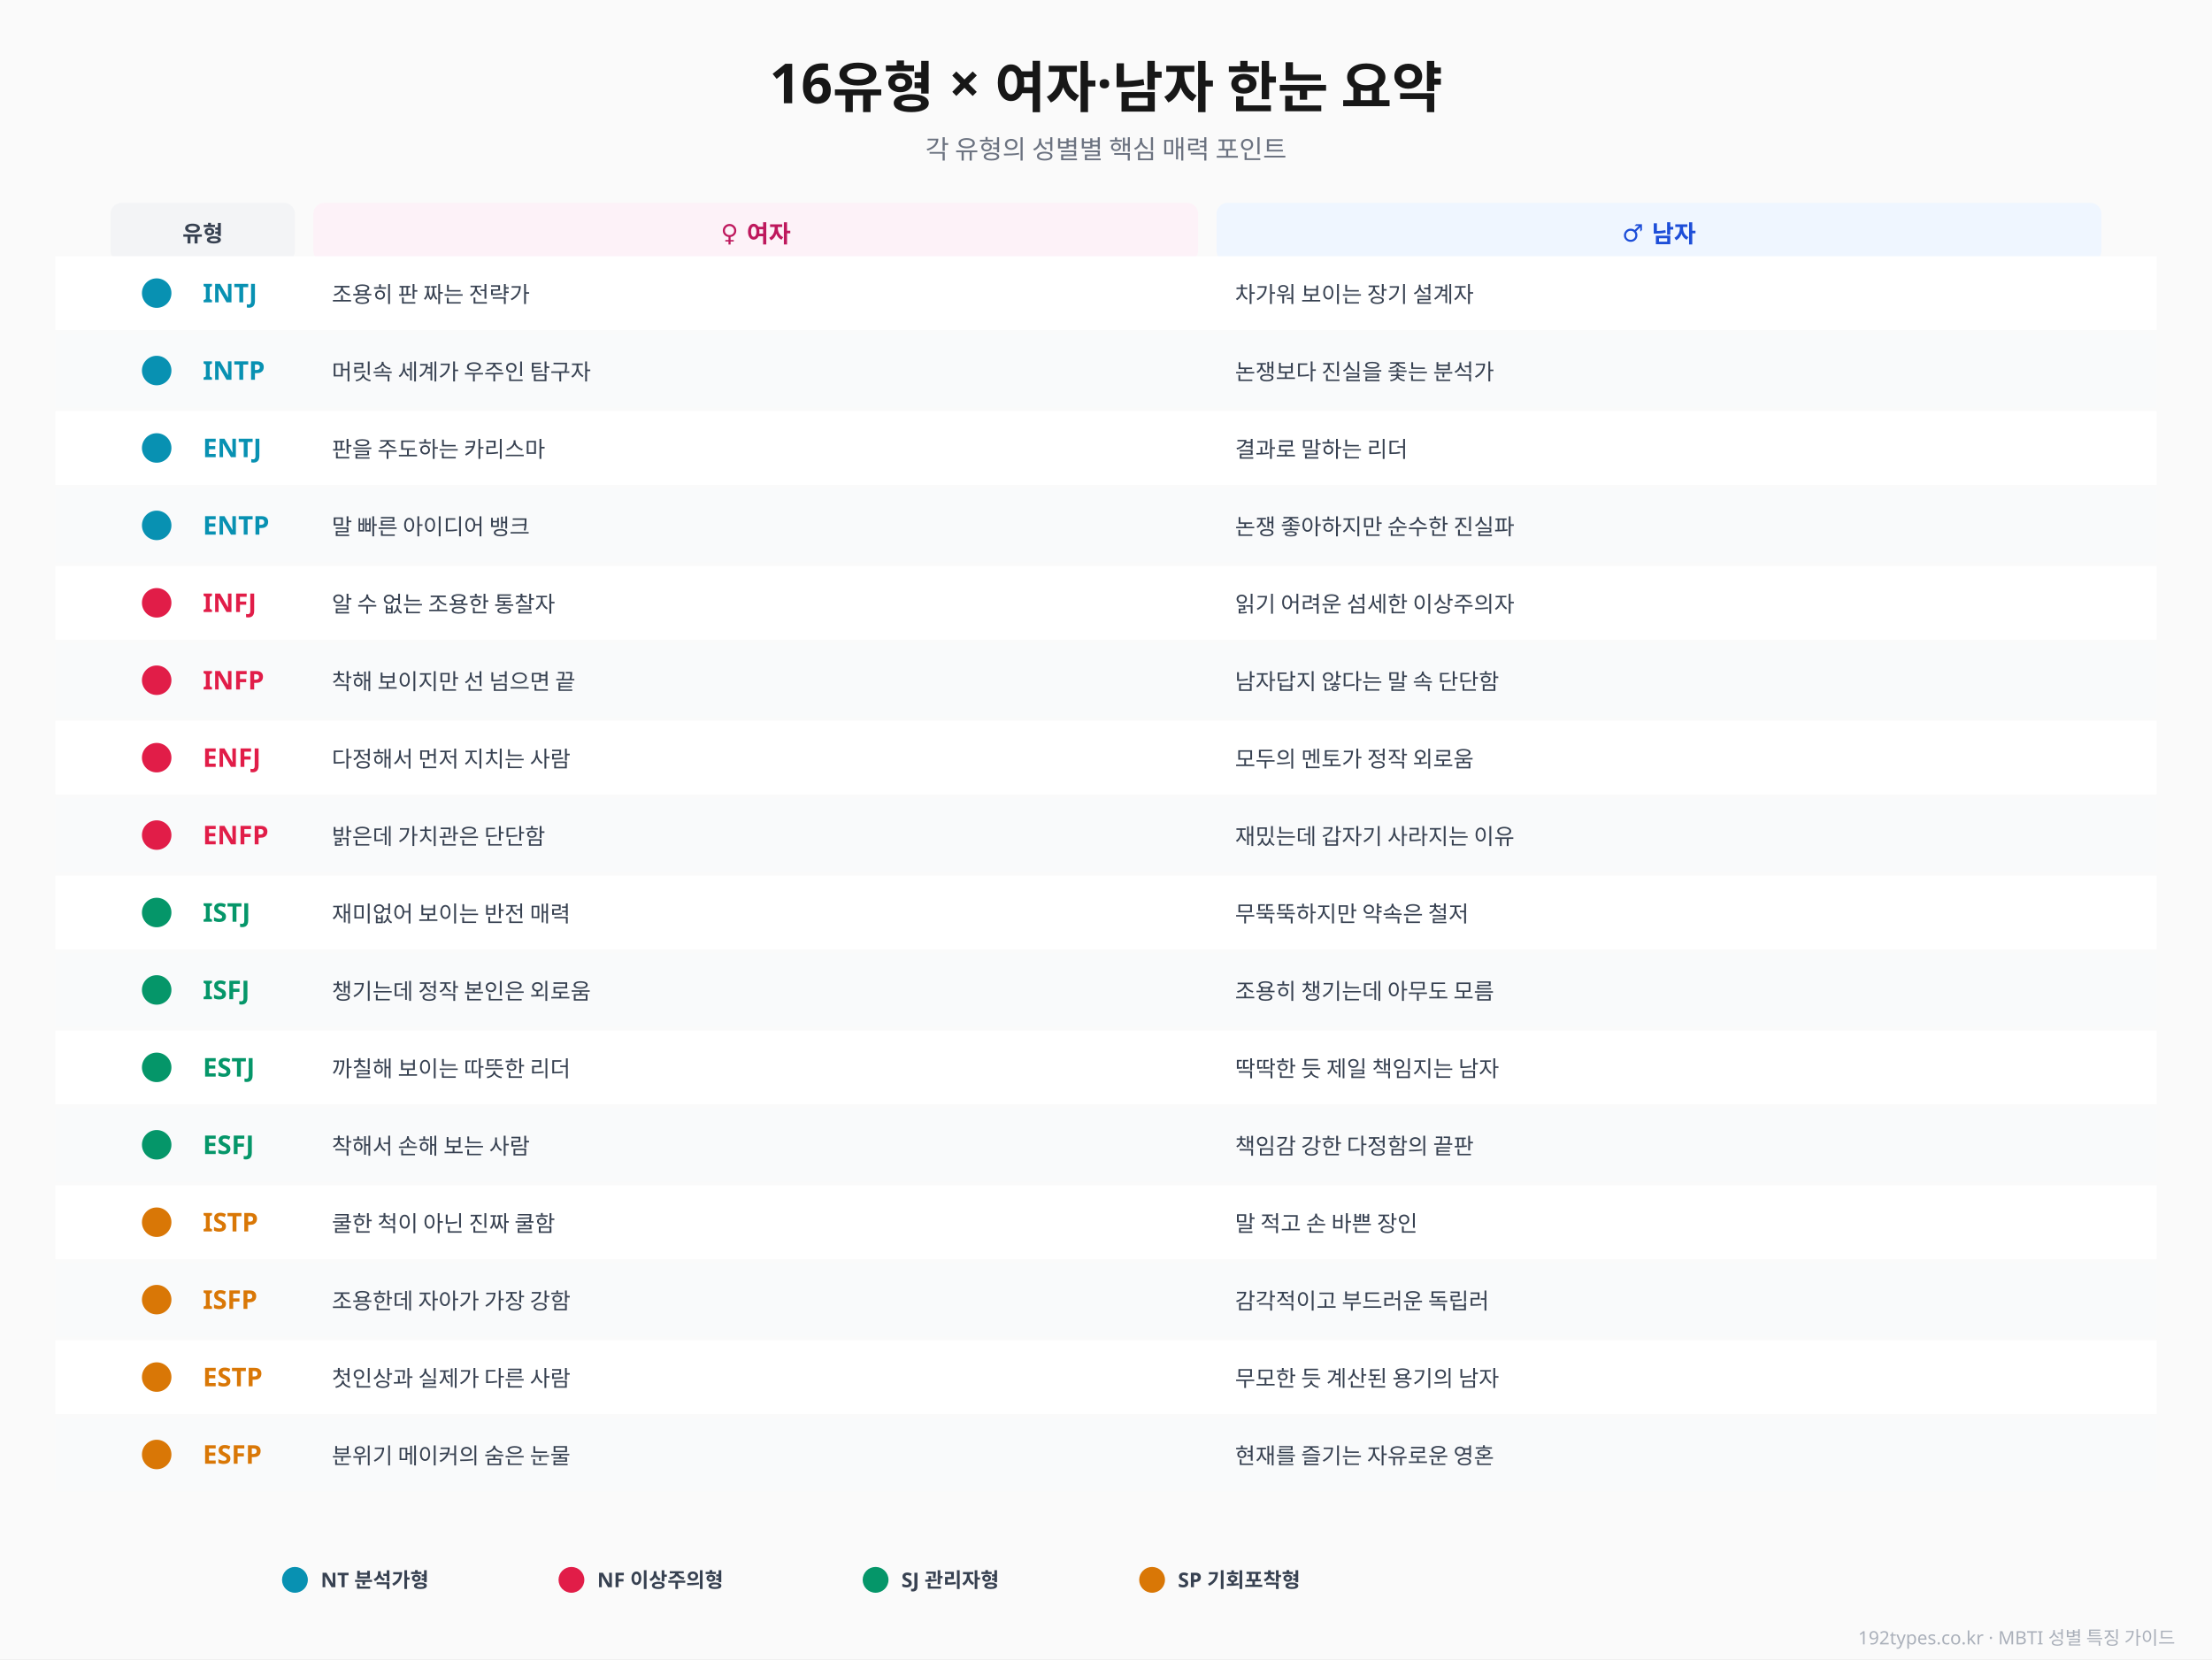
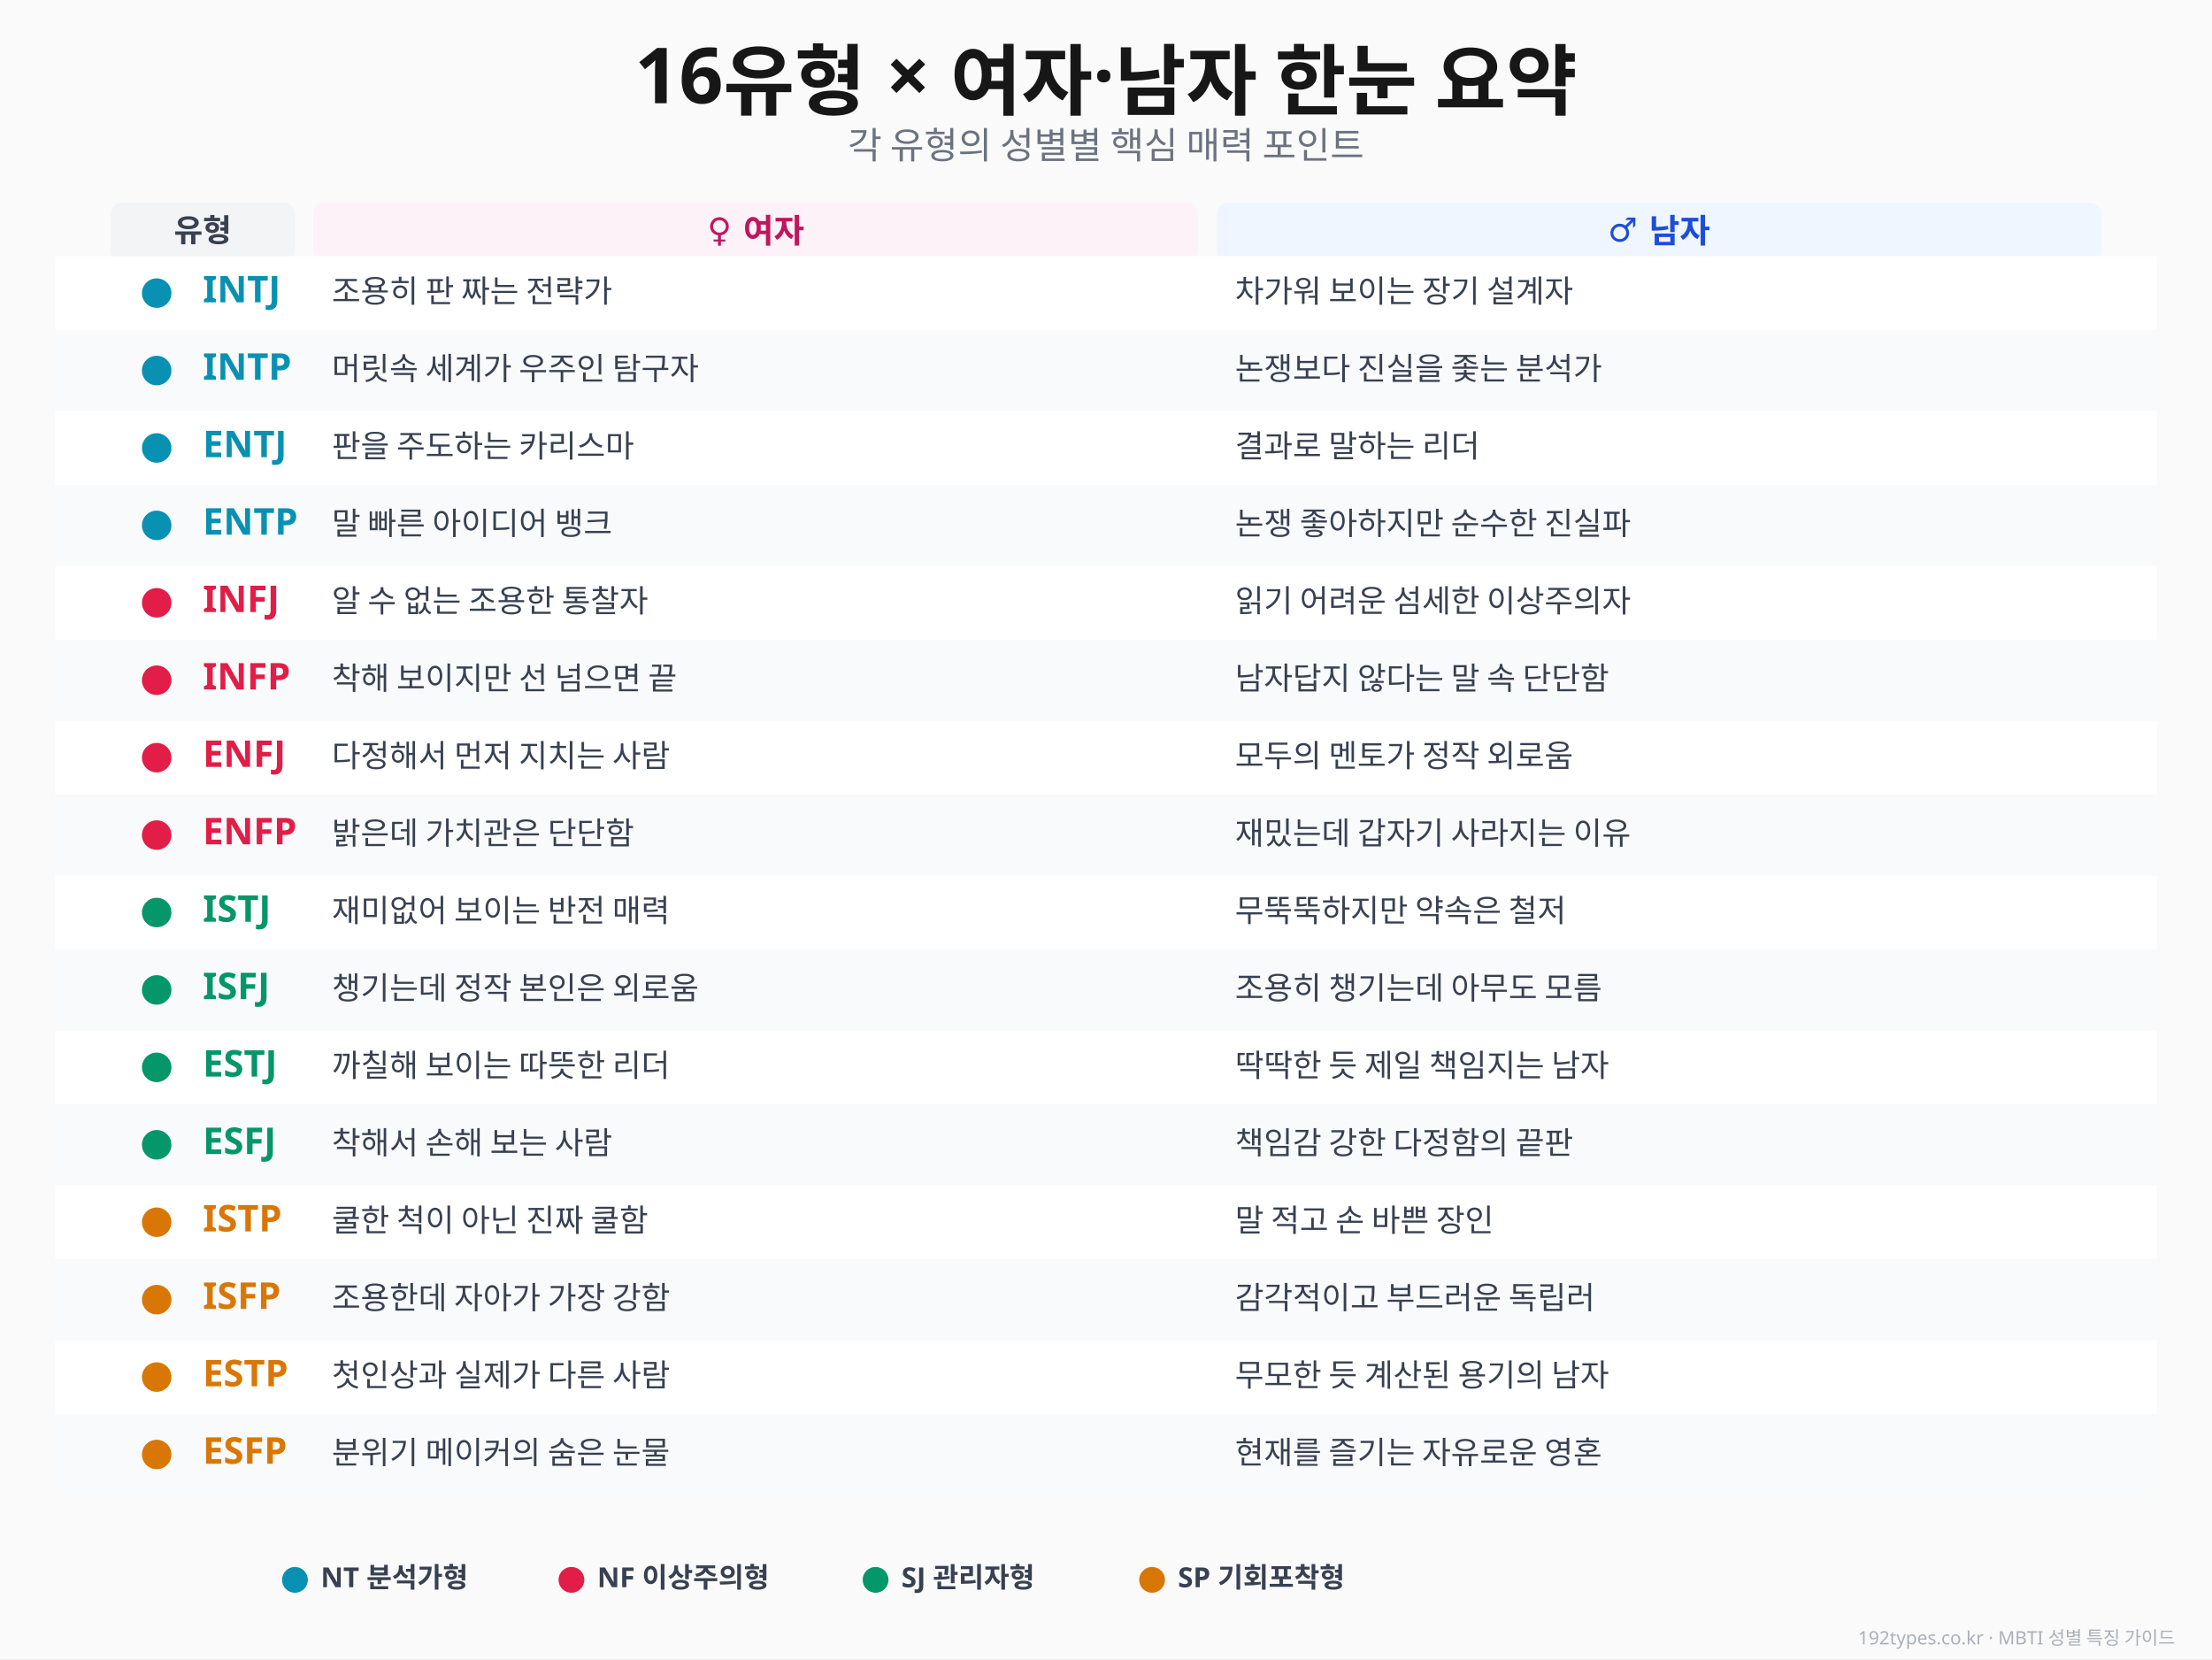
<svg xmlns="http://www.w3.org/2000/svg" viewBox="0 0 1200 900" width="1200" height="900" font-family="'Pretendard', 'Apple SD Gothic Neo', 'Noto Sans KR', system-ui, sans-serif">
  <rect width="1200" height="900" fill="#fafafa" />
-   <text x="600" y="56" text-anchor="middle" font-size="30" font-weight="800" fill="#171717">16유형 × 여자·남자 한눈 요약</text>
-   <text x="600" y="86" text-anchor="middle" font-size="14" font-weight="500" fill="#6b7280">각 유형의 성별별 핵심 매력 포인트</text>
+   <text x="600" y="56" text-anchor="middle" font-size="42" font-weight="800" fill="#171717">16유형 × 여자·남자 한눈 요약</text>
+   <text x="600" y="86" text-anchor="middle" font-size="20" font-weight="500" fill="#6b7280">각 유형의 성별별 핵심 매력 포인트</text>
  <g transform="translate(0, 110)">
    <rect x="60" y="0" width="100" height="32" rx="6" fill="#f3f4f6" />
-     <text x="110" y="21" text-anchor="middle" font-size="12" font-weight="700" fill="#374151">유형</text>
+     <text x="110" y="21" text-anchor="middle" font-size="17" font-weight="700" fill="#374151">유형</text>
    <rect x="170" y="0" width="480" height="32" rx="6" fill="#fdf2f8" />
-     <text x="410" y="21" text-anchor="middle" font-size="13" font-weight="800" fill="#be185d">♀ 여자</text>
+     <text x="410" y="21" text-anchor="middle" font-size="18" font-weight="800" fill="#be185d">♀ 여자</text>
    <rect x="660" y="0" width="480" height="32" rx="6" fill="#eff6ff" />
-     <text x="900" y="21" text-anchor="middle" font-size="13" font-weight="800" fill="#1d4ed8">♂ 남자</text>
+     <text x="900" y="21" text-anchor="middle" font-size="18" font-weight="800" fill="#1d4ed8">♂ 남자</text>
  </g>
  <rect x="30" y="139" width="1140" height="40" fill="#ffffff" />
  <circle cx="85" cy="159" r="8" fill="#0891b2" />
-   <text x="110" y="164" font-size="14" font-weight="800" fill="#0891b2">INTJ</text>
-   <text x="180" y="164" font-size="12" fill="#374151">조용히 판 짜는 전략가</text>
-   <text x="670" y="164" font-size="12" fill="#374151">차가워 보이는 장기 설계자</text>
+   <text x="110" y="164" font-size="20" font-weight="800" fill="#0891b2">INTJ</text>
+   <text x="180" y="164" font-size="17" fill="#374151">조용히 판 짜는 전략가</text>
+   <text x="670" y="164" font-size="17" fill="#374151">차가워 보이는 장기 설계자</text>
  <rect x="30" y="181" width="1140" height="40" fill="#f9fafb" />
  <circle cx="85" cy="201" r="8" fill="#0891b2" />
-   <text x="110" y="206" font-size="14" font-weight="800" fill="#0891b2">INTP</text>
-   <text x="180" y="206" font-size="12" fill="#374151">머릿속 세계가 우주인 탐구자</text>
-   <text x="670" y="206" font-size="12" fill="#374151">논쟁보다 진실을 좇는 분석가</text>
+   <text x="110" y="206" font-size="20" font-weight="800" fill="#0891b2">INTP</text>
+   <text x="180" y="206" font-size="17" fill="#374151">머릿속 세계가 우주인 탐구자</text>
+   <text x="670" y="206" font-size="17" fill="#374151">논쟁보다 진실을 좇는 분석가</text>
  <rect x="30" y="223" width="1140" height="40" fill="#ffffff" />
  <circle cx="85" cy="243" r="8" fill="#0891b2" />
-   <text x="110" y="248" font-size="14" font-weight="800" fill="#0891b2">ENTJ</text>
-   <text x="180" y="248" font-size="12" fill="#374151">판을 주도하는 카리스마</text>
-   <text x="670" y="248" font-size="12" fill="#374151">결과로 말하는 리더</text>
+   <text x="110" y="248" font-size="20" font-weight="800" fill="#0891b2">ENTJ</text>
+   <text x="180" y="248" font-size="17" fill="#374151">판을 주도하는 카리스마</text>
+   <text x="670" y="248" font-size="17" fill="#374151">결과로 말하는 리더</text>
  <rect x="30" y="265" width="1140" height="40" fill="#f9fafb" />
  <circle cx="85" cy="285" r="8" fill="#0891b2" />
-   <text x="110" y="290" font-size="14" font-weight="800" fill="#0891b2">ENTP</text>
-   <text x="180" y="290" font-size="12" fill="#374151">말 빠른 아이디어 뱅크</text>
-   <text x="670" y="290" font-size="12" fill="#374151">논쟁 좋아하지만 순수한 진실파</text>
+   <text x="110" y="290" font-size="20" font-weight="800" fill="#0891b2">ENTP</text>
+   <text x="180" y="290" font-size="17" fill="#374151">말 빠른 아이디어 뱅크</text>
+   <text x="670" y="290" font-size="17" fill="#374151">논쟁 좋아하지만 순수한 진실파</text>
  <rect x="30" y="307" width="1140" height="40" fill="#ffffff" />
  <circle cx="85" cy="327" r="8" fill="#e11d48" />
-   <text x="110" y="332" font-size="14" font-weight="800" fill="#e11d48">INFJ</text>
-   <text x="180" y="332" font-size="12" fill="#374151">알 수 없는 조용한 통찰자</text>
-   <text x="670" y="332" font-size="12" fill="#374151">읽기 어려운 섬세한 이상주의자</text>
+   <text x="110" y="332" font-size="20" font-weight="800" fill="#e11d48">INFJ</text>
+   <text x="180" y="332" font-size="17" fill="#374151">알 수 없는 조용한 통찰자</text>
+   <text x="670" y="332" font-size="17" fill="#374151">읽기 어려운 섬세한 이상주의자</text>
  <rect x="30" y="349" width="1140" height="40" fill="#f9fafb" />
  <circle cx="85" cy="369" r="8" fill="#e11d48" />
-   <text x="110" y="374" font-size="14" font-weight="800" fill="#e11d48">INFP</text>
-   <text x="180" y="374" font-size="12" fill="#374151">착해 보이지만 선 넘으면 끝</text>
-   <text x="670" y="374" font-size="12" fill="#374151">남자답지 않다는 말 속 단단함</text>
+   <text x="110" y="374" font-size="20" font-weight="800" fill="#e11d48">INFP</text>
+   <text x="180" y="374" font-size="17" fill="#374151">착해 보이지만 선 넘으면 끝</text>
+   <text x="670" y="374" font-size="17" fill="#374151">남자답지 않다는 말 속 단단함</text>
  <rect x="30" y="391" width="1140" height="40" fill="#ffffff" />
  <circle cx="85" cy="411" r="8" fill="#e11d48" />
-   <text x="110" y="416" font-size="14" font-weight="800" fill="#e11d48">ENFJ</text>
-   <text x="180" y="416" font-size="12" fill="#374151">다정해서 먼저 지치는 사람</text>
-   <text x="670" y="416" font-size="12" fill="#374151">모두의 멘토가 정작 외로움</text>
+   <text x="110" y="416" font-size="20" font-weight="800" fill="#e11d48">ENFJ</text>
+   <text x="180" y="416" font-size="17" fill="#374151">다정해서 먼저 지치는 사람</text>
+   <text x="670" y="416" font-size="17" fill="#374151">모두의 멘토가 정작 외로움</text>
  <rect x="30" y="433" width="1140" height="40" fill="#f9fafb" />
  <circle cx="85" cy="453" r="8" fill="#e11d48" />
-   <text x="110" y="458" font-size="14" font-weight="800" fill="#e11d48">ENFP</text>
-   <text x="180" y="458" font-size="12" fill="#374151">밝은데 가치관은 단단함</text>
-   <text x="670" y="458" font-size="12" fill="#374151">재밌는데 갑자기 사라지는 이유</text>
+   <text x="110" y="458" font-size="20" font-weight="800" fill="#e11d48">ENFP</text>
+   <text x="180" y="458" font-size="17" fill="#374151">밝은데 가치관은 단단함</text>
+   <text x="670" y="458" font-size="17" fill="#374151">재밌는데 갑자기 사라지는 이유</text>
  <rect x="30" y="475" width="1140" height="40" fill="#ffffff" />
  <circle cx="85" cy="495" r="8" fill="#059669" />
-   <text x="110" y="500" font-size="14" font-weight="800" fill="#059669">ISTJ</text>
-   <text x="180" y="500" font-size="12" fill="#374151">재미없어 보이는 반전 매력</text>
-   <text x="670" y="500" font-size="12" fill="#374151">무뚝뚝하지만 약속은 철저</text>
+   <text x="110" y="500" font-size="20" font-weight="800" fill="#059669">ISTJ</text>
+   <text x="180" y="500" font-size="17" fill="#374151">재미없어 보이는 반전 매력</text>
+   <text x="670" y="500" font-size="17" fill="#374151">무뚝뚝하지만 약속은 철저</text>
  <rect x="30" y="517" width="1140" height="40" fill="#f9fafb" />
  <circle cx="85" cy="537" r="8" fill="#059669" />
-   <text x="110" y="542" font-size="14" font-weight="800" fill="#059669">ISFJ</text>
-   <text x="180" y="542" font-size="12" fill="#374151">챙기는데 정작 본인은 외로움</text>
-   <text x="670" y="542" font-size="12" fill="#374151">조용히 챙기는데 아무도 모름</text>
+   <text x="110" y="542" font-size="20" font-weight="800" fill="#059669">ISFJ</text>
+   <text x="180" y="542" font-size="17" fill="#374151">챙기는데 정작 본인은 외로움</text>
+   <text x="670" y="542" font-size="17" fill="#374151">조용히 챙기는데 아무도 모름</text>
  <rect x="30" y="559" width="1140" height="40" fill="#ffffff" />
  <circle cx="85" cy="579" r="8" fill="#059669" />
-   <text x="110" y="584" font-size="14" font-weight="800" fill="#059669">ESTJ</text>
-   <text x="180" y="584" font-size="12" fill="#374151">까칠해 보이는 따뜻한 리더</text>
-   <text x="670" y="584" font-size="12" fill="#374151">딱딱한 듯 제일 책임지는 남자</text>
+   <text x="110" y="584" font-size="20" font-weight="800" fill="#059669">ESTJ</text>
+   <text x="180" y="584" font-size="17" fill="#374151">까칠해 보이는 따뜻한 리더</text>
+   <text x="670" y="584" font-size="17" fill="#374151">딱딱한 듯 제일 책임지는 남자</text>
  <rect x="30" y="601" width="1140" height="40" fill="#f9fafb" />
  <circle cx="85" cy="621" r="8" fill="#059669" />
-   <text x="110" y="626" font-size="14" font-weight="800" fill="#059669">ESFJ</text>
-   <text x="180" y="626" font-size="12" fill="#374151">착해서 손해 보는 사람</text>
-   <text x="670" y="626" font-size="12" fill="#374151">책임감 강한 다정함의 끝판</text>
+   <text x="110" y="626" font-size="20" font-weight="800" fill="#059669">ESFJ</text>
+   <text x="180" y="626" font-size="17" fill="#374151">착해서 손해 보는 사람</text>
+   <text x="670" y="626" font-size="17" fill="#374151">책임감 강한 다정함의 끝판</text>
  <rect x="30" y="643" width="1140" height="40" fill="#ffffff" />
  <circle cx="85" cy="663" r="8" fill="#d97706" />
-   <text x="110" y="668" font-size="14" font-weight="800" fill="#d97706">ISTP</text>
-   <text x="180" y="668" font-size="12" fill="#374151">쿨한 척이 아닌 진짜 쿨함</text>
-   <text x="670" y="668" font-size="12" fill="#374151">말 적고 손 바쁜 장인</text>
+   <text x="110" y="668" font-size="20" font-weight="800" fill="#d97706">ISTP</text>
+   <text x="180" y="668" font-size="17" fill="#374151">쿨한 척이 아닌 진짜 쿨함</text>
+   <text x="670" y="668" font-size="17" fill="#374151">말 적고 손 바쁜 장인</text>
  <rect x="30" y="685" width="1140" height="40" fill="#f9fafb" />
  <circle cx="85" cy="705" r="8" fill="#d97706" />
-   <text x="110" y="710" font-size="14" font-weight="800" fill="#d97706">ISFP</text>
-   <text x="180" y="710" font-size="12" fill="#374151">조용한데 자아가 가장 강함</text>
-   <text x="670" y="710" font-size="12" fill="#374151">감각적이고 부드러운 독립러</text>
+   <text x="110" y="710" font-size="20" font-weight="800" fill="#d97706">ISFP</text>
+   <text x="180" y="710" font-size="17" fill="#374151">조용한데 자아가 가장 강함</text>
+   <text x="670" y="710" font-size="17" fill="#374151">감각적이고 부드러운 독립러</text>
  <rect x="30" y="727" width="1140" height="40" fill="#ffffff" />
  <circle cx="85" cy="747" r="8" fill="#d97706" />
-   <text x="110" y="752" font-size="14" font-weight="800" fill="#d97706">ESTP</text>
-   <text x="180" y="752" font-size="12" fill="#374151">첫인상과 실제가 다른 사람</text>
-   <text x="670" y="752" font-size="12" fill="#374151">무모한 듯 계산된 용기의 남자</text>
+   <text x="110" y="752" font-size="20" font-weight="800" fill="#d97706">ESTP</text>
+   <text x="180" y="752" font-size="17" fill="#374151">첫인상과 실제가 다른 사람</text>
+   <text x="670" y="752" font-size="17" fill="#374151">무모한 듯 계산된 용기의 남자</text>
  <rect x="30" y="769" width="1140" height="40" fill="#f9fafb" />
  <circle cx="85" cy="789" r="8" fill="#d97706" />
-   <text x="110" y="794" font-size="14" font-weight="800" fill="#d97706">ESFP</text>
-   <text x="180" y="794" font-size="12" fill="#374151">분위기 메이커의 숨은 눈물</text>
-   <text x="670" y="794" font-size="12" fill="#374151">현재를 즐기는 자유로운 영혼</text>
+   <text x="110" y="794" font-size="20" font-weight="800" fill="#d97706">ESFP</text>
+   <text x="180" y="794" font-size="17" fill="#374151">분위기 메이커의 숨은 눈물</text>
+   <text x="670" y="794" font-size="17" fill="#374151">현재를 즐기는 자유로운 영혼</text>
  <g transform="translate(150, 845)">
    <circle cx="10" cy="12" r="7" fill="#0891b2" />
-     <text x="24" y="16" font-size="11" font-weight="600" fill="#374151">NT 분석가형</text>
+     <text x="24" y="16" font-size="15" font-weight="600" fill="#374151">NT 분석가형</text>
    <circle cx="160" cy="12" r="7" fill="#e11d48" />
-     <text x="174" y="16" font-size="11" font-weight="600" fill="#374151">NF 이상주의형</text>
+     <text x="174" y="16" font-size="15" font-weight="600" fill="#374151">NF 이상주의형</text>
    <circle cx="325" cy="12" r="7" fill="#059669" />
-     <text x="339" y="16" font-size="11" font-weight="600" fill="#374151">SJ 관리자형</text>
+     <text x="339" y="16" font-size="15" font-weight="600" fill="#374151">SJ 관리자형</text>
    <circle cx="475" cy="12" r="7" fill="#d97706" />
-     <text x="489" y="16" font-size="11" font-weight="600" fill="#374151">SP 기회포착형</text>
+     <text x="489" y="16" font-size="15" font-weight="600" fill="#374151">SP 기회포착형</text>
  </g>
  <text x="1180" y="892" text-anchor="end" font-size="10" font-weight="500" fill="#9ca3af" opacity="0.85">192types.co.kr · MBTI 성별 특징 가이드</text>
</svg>
